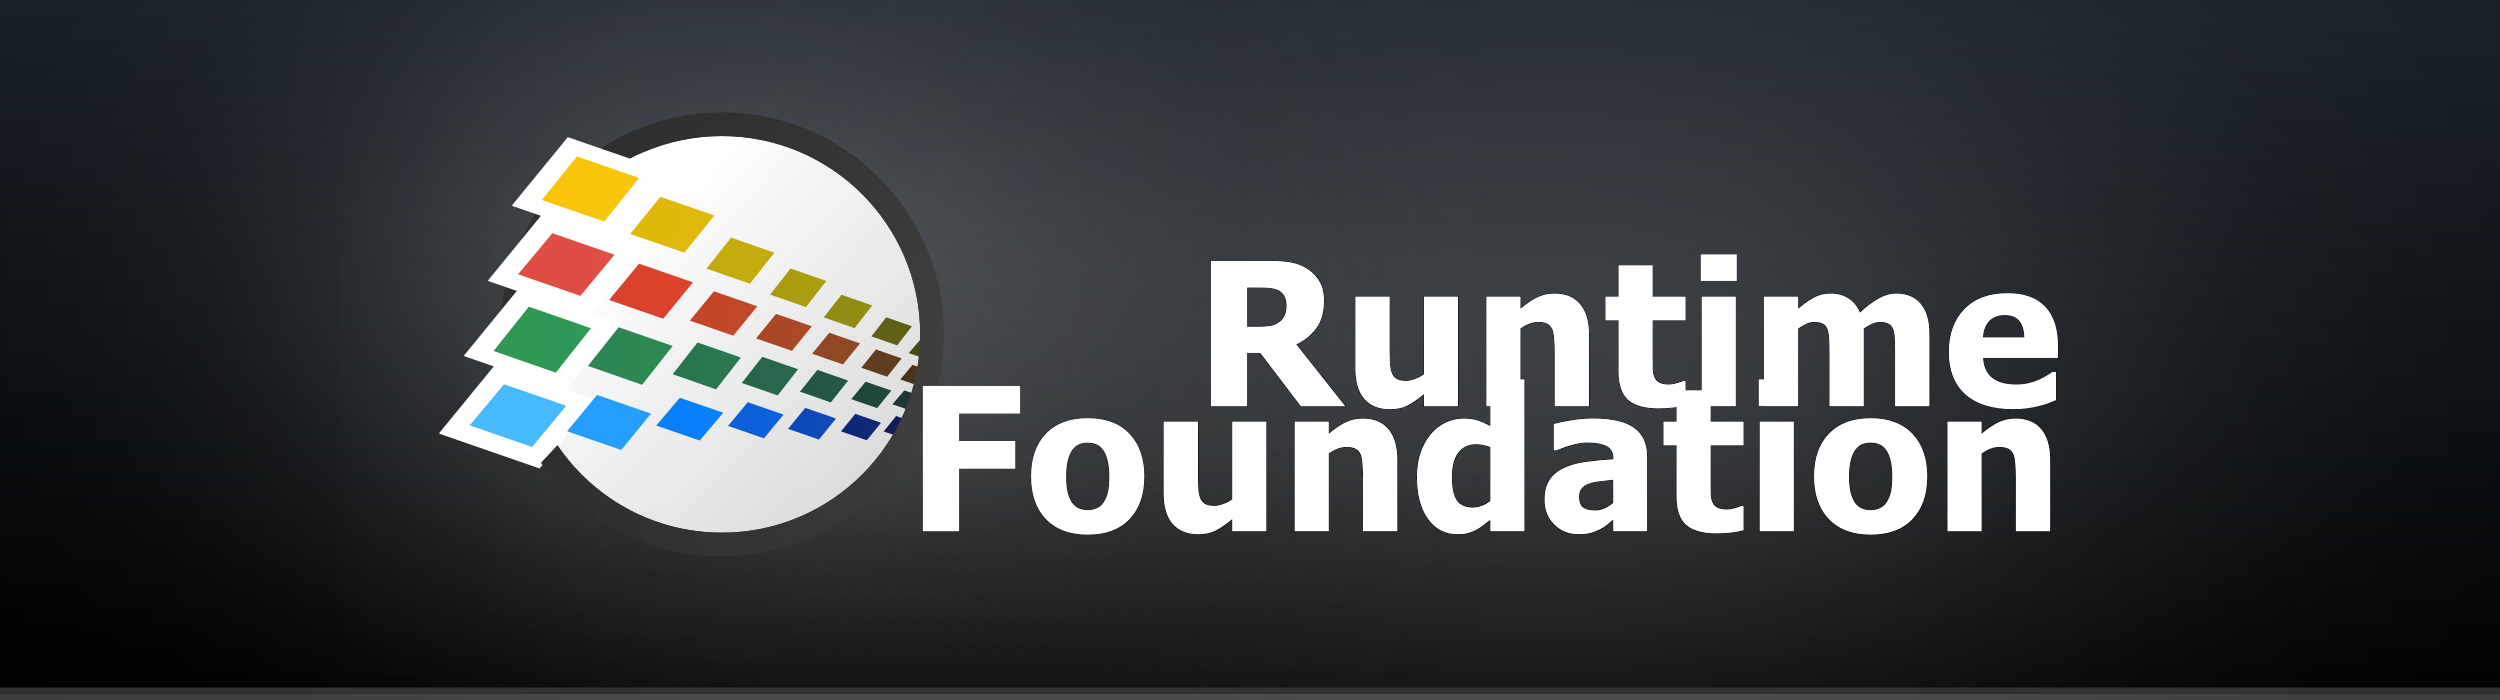
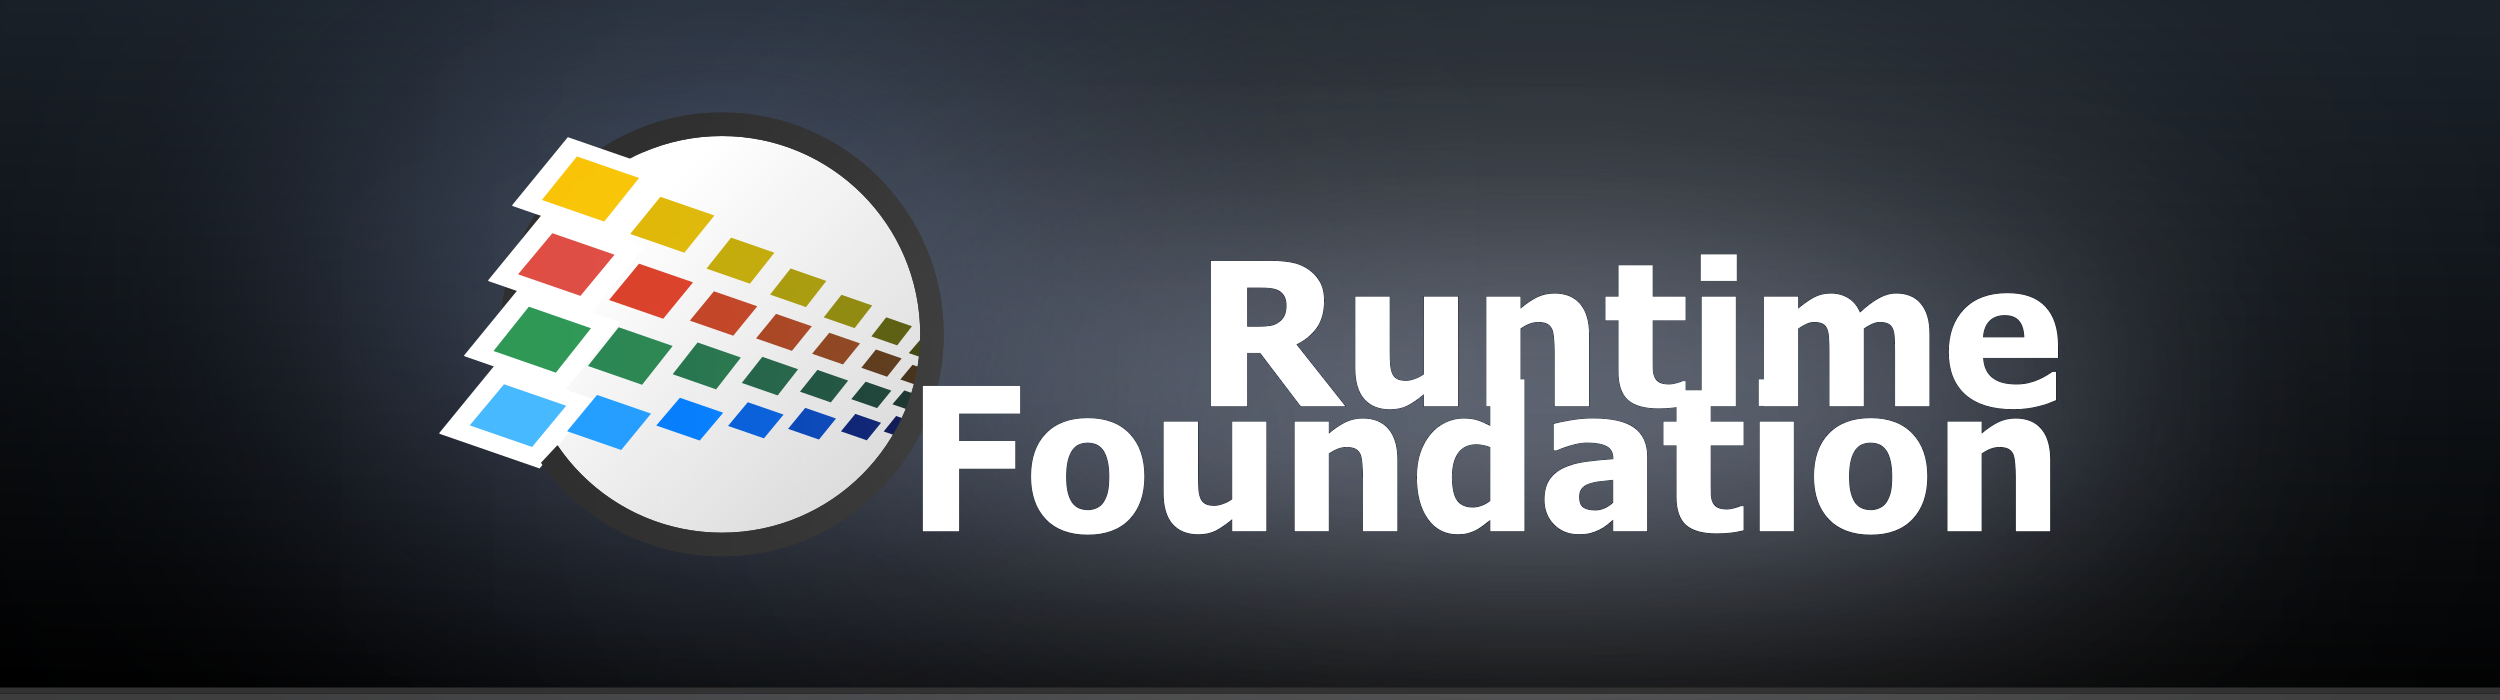
<svg xmlns="http://www.w3.org/2000/svg" width="400" height="112" viewBox="0 0 400 112" fill="none">
  <g clip-path="url(#clip0_240_486)">
    <rect width="400" height="112" fill="black" />
    <rect width="400" height="112" fill="url(#paint0_linear_240_486)" />
    <g filter="url(#filter0_f_240_486)">
-       <ellipse cx="114" cy="46" rx="52" ry="34" fill="white" fill-opacity="0.45" />
+       <ellipse cx="114" cy="46" rx="52" ry="34" fill="#B4CAFF" fill-opacity="0.54" />
+     </g>
+     <g filter="url(#filter1_f_240_486)">
+       <ellipse cx="244.5" cy="66.5" rx="95.5" ry="12.5" fill="#B4CAFF" fill-opacity="0.54" />
    </g>
    <path d="M115.558 19.941C134.124 19.941 149.175 34.99 149.175 53.558C149.175 72.124 134.124 87.175 115.558 87.175C96.993 87.175 81.941 72.124 81.941 53.558C81.941 34.99 96.992 19.941 115.558 19.941Z" fill="url(#paint1_linear_240_486)" />
    <path fill-rule="evenodd" clip-rule="evenodd" d="M115.5 21.766C97.974 21.766 83.77 35.973 83.77 53.498C83.77 71.022 97.974 85.229 115.5 85.229C133.027 85.229 147.23 71.022 147.23 53.499C147.23 35.972 133.026 21.766 115.5 21.766ZM115.5 17.999C135.105 17.999 151 33.891 151 53.499C151 73.104 135.105 88.999 115.5 88.999C95.895 88.999 80 73.104 80 53.499C80 33.891 95.895 17.999 115.5 17.999Z" fill="#2D2D2D" />
    <path d="M87.006 33.966L103.084 39.531L94.154 50.522L78.219 45.002L78.078 44.874L87.006 33.966Z" fill="white" />
    <path d="M90.852 21.947L106.929 27.512L97.999 38.503L82.065 32.984L81.924 32.855L90.852 21.947Z" fill="white" />
    <path d="M141.794 50.77L145.912 52.203L143.546 55.261L139.465 53.84L139.429 53.805L141.794 50.77Z" fill="#525502" />
    <path d="M147.309 54.281L150.828 55.493L148.934 57.713L145.446 56.511L145.415 56.484L147.309 54.281Z" fill="#353901" />
    <path d="M134.629 47.167L139.55 48.879L136.733 52.499L131.856 50.801L131.813 50.76L134.629 47.167Z" fill="#8B8403" />
    <path d="M126.491 42.961L132.216 44.952L128.949 49.135L123.275 47.16L123.225 47.113L126.491 42.961Z" fill="#A79804" />
    <path d="M116.977 38.024L123.908 40.43L119.985 45.393L113.116 43.006L113.056 42.949L116.977 38.024Z" fill="#C2A905" />
    <path d="M92.305 25.033L102.252 28.481L96.67 35.456L86.812 32.036L86.726 31.956L92.305 25.033Z" fill="#F9C406" />
    <path d="M140.146 55.92L144.265 57.35L141.94 60.28L137.858 58.862L137.822 58.829L140.146 55.92Z" fill="#542F0E" />
    <path d="M145.999 58.376L149.517 59.591L147.581 61.94L144.095 60.734L144.064 60.706L145.999 58.376Z" fill="#39230A" />
    <path d="M132.685 53.241L137.608 54.946L134.874 58.31L129.994 56.62L129.951 56.58L132.685 53.241Z" fill="#8A3D17" />
    <path d="M124.167 50.225L129.894 52.208L126.709 56.135L121.033 54.168L120.982 54.122L124.167 50.225Z" fill="#A6401C" />
    <path d="M114.229 46.608L121.163 49.007L117.323 53.713L110.451 51.334L110.39 51.279L114.229 46.608Z" fill="#C14021" />
    <path d="M88.375 37.316L98.325 40.753L92.867 47.343L83.005 43.934L82.918 43.856L88.375 37.316Z" fill="#DF4C42" />
    <path d="M79.188 58.399L95.265 63.964L86.335 74.955L70.401 69.436L70.26 69.307L79.188 58.399Z" fill="white" />
    <path d="M83.16 45.984L99.238 51.549L90.308 62.54L74.374 57.021L74.233 56.892L83.16 45.984Z" fill="white" />
    <path d="M138.498 61.071L142.618 62.497L140.334 65.299L136.251 63.885L136.215 63.852L138.498 61.071Z" fill="#113A2E" />
    <path d="M144.689 62.47L148.208 63.681L146.314 65.901L142.826 64.7L142.795 64.673L144.689 62.47Z" fill="#0C2721" />
    <path d="M130.783 59.185L135.705 60.894L132.93 64.386L128.051 62.692L128.008 62.652L130.783 59.185Z" fill="#174C39" />
    <path d="M121.969 57.093L127.694 59.083L124.427 63.266L118.753 61.292L118.703 61.245L121.969 57.093Z" fill="#1D5F42" />
    <path d="M111.609 54.797L118.539 57.207L114.576 62.298L107.707 59.907L107.647 59.849L111.609 54.797Z" fill="#22724A" />
    <path d="M84.613 49.071L94.558 52.523L88.936 59.626L79.079 56.202L78.993 56.121L84.613 49.071Z" fill="#2D9754" />
    <path d="M136.849 66.222L140.969 67.648L138.686 70.45L134.602 69.036L134.566 69.003L136.849 66.222Z" fill="#00186E" />
    <path d="M143.379 66.564L146.895 67.784L144.919 70.26L141.434 69.05L141.403 69.022L143.379 66.564Z" fill="#000B4B" />
    <path d="M128.839 65.261L133.762 66.965L131.028 70.329L126.148 68.639L126.105 68.6L128.839 65.261Z" fill="#0040B5" />
    <path d="M119.644 64.357L125.373 66.336L122.229 70.135L116.551 68.172L116.501 68.127L119.644 64.357Z" fill="#005BD9" />
    <path d="M108.778 63.646L115.714 66.037L111.956 70.487L105.081 68.115L105.02 68.061L108.778 63.646Z" fill="#007BFD" />
    <path d="M80.641 61.486L90.591 64.922L85.133 71.513L75.271 68.105L75.184 68.026L80.641 61.486Z" fill="#45B8FF" />
    <path d="M105.666 31.492L114.308 34.485L109.494 40.434L100.93 37.466L100.854 37.397L105.666 31.492Z" fill="#DEB705" />
    <path d="M102.243 42.191L110.886 45.179L106.114 51L97.548 48.036L97.472 47.968L102.243 42.191Z" fill="#DA3E27" />
    <path d="M98.989 52.36L107.628 55.36L102.733 61.566L94.171 58.59L94.096 58.519L98.989 52.36Z" fill="#288550" />
    <path d="M95.524 63.191L104.166 66.179L99.394 72L90.828 69.036L90.752 68.968L95.524 63.191Z" fill="#219CFF" />
    <path fill-rule="evenodd" clip-rule="evenodd" d="M103.71 20.004C107.399 18.705 111.367 17.999 115.5 17.999C135.106 17.999 151 33.891 151 53.499C151 73.104 135.106 88.999 115.5 88.999C103.553 88.999 92.984 83.097 86.55 74.049L89.181 71.227C94.882 79.674 104.542 85.229 115.5 85.229C133.027 85.229 147.231 71.022 147.231 53.499C147.231 35.972 133.026 21.766 115.5 21.766C111.012 21.766 106.742 22.697 102.872 24.378L103.71 20.004Z" fill="#2D2D2D" />
-     <g filter="url(#filter1_d_240_486)">
+     <g filter="url(#filter2_d_240_486)">
      <path d="M215.252 65H208.127L201.643 56.469H199.549V65H193.736V41.734H203.096C204.387 41.734 205.512 41.818 206.471 41.984C207.429 42.141 208.314 42.474 209.127 42.984C209.96 43.516 210.622 44.193 211.111 45.016C211.601 45.828 211.846 46.865 211.846 48.125C211.846 49.906 211.445 51.354 210.643 52.469C209.84 53.573 208.768 54.453 207.424 55.109L215.252 65ZM205.846 48.859C205.846 48.276 205.731 47.776 205.502 47.359C205.283 46.932 204.913 46.604 204.393 46.375C204.028 46.219 203.622 46.12 203.174 46.078C202.726 46.036 202.169 46.016 201.502 46.016H199.549V52.281H201.221C202.033 52.281 202.721 52.234 203.283 52.141C203.856 52.036 204.34 51.823 204.736 51.5C205.111 51.208 205.387 50.859 205.564 50.453C205.752 50.047 205.846 49.516 205.846 48.859ZM233.291 65H227.822V63.062C226.874 63.854 226.004 64.458 225.213 64.875C224.421 65.281 223.478 65.484 222.384 65.484C220.645 65.484 219.285 64.938 218.306 63.844C217.338 62.74 216.853 61.083 216.853 58.875V47.453H222.353V56.156C222.353 57.062 222.374 57.802 222.416 58.375C222.468 58.948 222.582 59.432 222.759 59.828C222.926 60.193 223.181 60.469 223.525 60.656C223.879 60.844 224.369 60.938 224.994 60.938C225.379 60.938 225.832 60.844 226.353 60.656C226.884 60.469 227.374 60.214 227.822 59.891V47.453H233.291V65ZM254.251 65H248.751V56.297C248.751 55.589 248.72 54.885 248.658 54.188C248.605 53.479 248.501 52.958 248.345 52.625C248.158 52.229 247.887 51.948 247.533 51.781C247.178 51.604 246.704 51.516 246.111 51.516C245.663 51.516 245.21 51.599 244.751 51.766C244.293 51.932 243.803 52.198 243.283 52.562V65H237.814V47.453H243.283V49.391C244.178 48.63 245.048 48.036 245.892 47.609C246.746 47.182 247.689 46.969 248.72 46.969C250.512 46.969 251.881 47.536 252.829 48.672C253.777 49.797 254.251 51.432 254.251 53.578V65ZM265.353 65.344C263.123 65.344 261.498 64.885 260.478 63.969C259.467 63.052 258.962 61.552 258.962 59.469V51.266H256.868V47.453H258.962V42.438H264.431V47.453H269.696V51.266H264.431V57.484C264.431 58.099 264.436 58.635 264.446 59.094C264.457 59.552 264.54 59.964 264.696 60.328C264.842 60.693 265.097 60.984 265.462 61.203C265.837 61.411 266.379 61.516 267.087 61.516C267.379 61.516 267.759 61.453 268.228 61.328C268.707 61.203 269.04 61.089 269.228 60.984H269.696V64.844C269.103 65 268.472 65.12 267.806 65.203C267.139 65.297 266.321 65.344 265.353 65.344ZM277.735 65H272.266V47.453H277.735V65ZM277.891 44.953H272.11V40.688H277.891V44.953ZM303.211 65V56.234C303.211 55.37 303.196 54.641 303.164 54.047C303.133 53.453 303.039 52.969 302.883 52.594C302.727 52.219 302.482 51.948 302.149 51.781C301.826 51.604 301.367 51.516 300.774 51.516C300.357 51.516 299.946 51.609 299.539 51.797C299.133 51.974 298.69 52.229 298.211 52.562V65H292.711V56.234C292.711 55.38 292.69 54.656 292.649 54.062C292.617 53.458 292.524 52.969 292.367 52.594C292.211 52.219 291.966 51.948 291.633 51.781C291.31 51.604 290.857 51.516 290.274 51.516C289.826 51.516 289.388 51.62 288.961 51.828C288.534 52.036 288.117 52.281 287.711 52.562V65H282.242V47.453H287.711V49.391C288.607 48.63 289.451 48.036 290.242 47.609C291.034 47.182 291.925 46.969 292.914 46.969C293.987 46.969 294.93 47.224 295.742 47.734C296.555 48.245 297.175 49.005 297.602 50.016C298.654 49.036 299.644 48.286 300.571 47.766C301.508 47.234 302.456 46.969 303.414 46.969C304.227 46.969 304.956 47.099 305.602 47.359C306.248 47.62 306.795 48.01 307.242 48.531C307.732 49.094 308.097 49.766 308.336 50.547C308.586 51.318 308.711 52.328 308.711 53.578V65H303.211ZM322.078 65.469C318.766 65.469 316.224 64.677 314.453 63.094C312.693 61.51 311.812 59.255 311.812 56.328C311.812 53.464 312.635 51.177 314.281 49.469C315.927 47.76 318.229 46.906 321.188 46.906C323.875 46.906 325.896 47.63 327.25 49.078C328.604 50.526 329.281 52.599 329.281 55.297V57.266H317.297C317.349 58.078 317.521 58.76 317.812 59.312C318.104 59.854 318.49 60.286 318.969 60.609C319.438 60.932 319.984 61.167 320.609 61.312C321.234 61.448 321.917 61.516 322.656 61.516C323.292 61.516 323.917 61.448 324.531 61.312C325.146 61.167 325.708 60.979 326.219 60.75C326.667 60.552 327.078 60.339 327.453 60.109C327.839 59.88 328.151 59.677 328.391 59.5H328.969V64.016C328.521 64.193 328.109 64.359 327.734 64.516C327.37 64.662 326.865 64.812 326.219 64.969C325.625 65.125 325.01 65.245 324.375 65.328C323.75 65.422 322.984 65.469 322.078 65.469ZM323.891 53.969C323.859 52.812 323.589 51.932 323.078 51.328C322.578 50.724 321.807 50.422 320.766 50.422C319.703 50.422 318.87 50.74 318.266 51.375C317.672 52.01 317.344 52.875 317.281 53.969H323.891ZM163.229 66.172H153.464V70.562H162.448V75H153.464V85H147.651V61.734H163.229V66.172ZM183.096 76.234C183.096 79.12 182.305 81.396 180.721 83.062C179.148 84.719 176.919 85.547 174.034 85.547C171.169 85.547 168.94 84.719 167.346 83.062C165.763 81.396 164.971 79.12 164.971 76.234C164.971 73.318 165.763 71.037 167.346 69.391C168.94 67.734 171.169 66.906 174.034 66.906C176.909 66.906 179.138 67.74 180.721 69.406C182.305 71.062 183.096 73.338 183.096 76.234ZM177.487 76.266C177.487 75.224 177.398 74.359 177.221 73.672C177.055 72.974 176.82 72.417 176.518 72C176.195 71.562 175.831 71.26 175.424 71.094C175.018 70.917 174.555 70.828 174.034 70.828C173.544 70.828 173.101 70.906 172.706 71.062C172.31 71.208 171.945 71.495 171.612 71.922C171.299 72.328 171.049 72.885 170.862 73.594C170.674 74.302 170.581 75.193 170.581 76.266C170.581 77.338 170.669 78.208 170.846 78.875C171.023 79.531 171.252 80.057 171.534 80.453C171.825 80.859 172.19 81.156 172.627 81.344C173.065 81.531 173.549 81.625 174.081 81.625C174.518 81.625 174.961 81.531 175.409 81.344C175.867 81.156 176.232 80.875 176.502 80.5C176.825 80.052 177.07 79.516 177.237 78.891C177.404 78.255 177.487 77.38 177.487 76.266ZM202.619 85H197.151V83.062C196.203 83.854 195.333 84.458 194.541 84.875C193.75 85.281 192.807 85.484 191.713 85.484C189.974 85.484 188.614 84.938 187.635 83.844C186.666 82.74 186.182 81.083 186.182 78.875V67.453H191.682V76.156C191.682 77.062 191.703 77.802 191.744 78.375C191.796 78.948 191.911 79.432 192.088 79.828C192.255 80.193 192.51 80.469 192.854 80.656C193.208 80.844 193.697 80.938 194.322 80.938C194.708 80.938 195.161 80.844 195.682 80.656C196.213 80.469 196.703 80.213 197.151 79.891V67.453H202.619V85ZM223.58 85H218.08V76.297C218.08 75.588 218.049 74.885 217.986 74.188C217.934 73.479 217.83 72.958 217.674 72.625C217.486 72.229 217.215 71.948 216.861 71.781C216.507 71.604 216.033 71.516 215.439 71.516C214.991 71.516 214.538 71.599 214.08 71.766C213.622 71.932 213.132 72.198 212.611 72.562V85H207.142V67.453H212.611V69.391C213.507 68.63 214.377 68.037 215.221 67.609C216.075 67.182 217.017 66.969 218.049 66.969C219.84 66.969 221.21 67.537 222.158 68.672C223.106 69.797 223.58 71.432 223.58 73.578V85ZM243.916 85H238.447V83.172C238.093 83.463 237.686 83.776 237.228 84.109C236.78 84.443 236.384 84.693 236.041 84.859C235.603 85.068 235.171 85.224 234.744 85.328C234.317 85.432 233.806 85.484 233.212 85.484C231.212 85.484 229.629 84.656 228.462 83C227.296 81.344 226.712 79.13 226.712 76.359C226.712 74.828 226.91 73.5 227.306 72.375C227.702 71.25 228.249 70.271 228.947 69.438C229.582 68.677 230.353 68.078 231.259 67.641C232.166 67.193 233.124 66.969 234.134 66.969C235.051 66.969 235.801 67.068 236.384 67.266C236.978 67.453 237.666 67.75 238.447 68.156V60.688H243.916V85ZM238.447 80.156V71.547C238.176 71.412 237.822 71.302 237.384 71.219C236.947 71.125 236.572 71.078 236.259 71.078C234.947 71.078 233.957 71.537 233.291 72.453C232.634 73.37 232.306 74.651 232.306 76.297C232.306 78.026 232.567 79.276 233.087 80.047C233.619 80.818 234.473 81.203 235.65 81.203C236.129 81.203 236.614 81.109 237.103 80.922C237.593 80.734 238.041 80.479 238.447 80.156ZM258.111 80.422V76.766C257.184 76.859 256.434 76.943 255.861 77.016C255.288 77.078 254.725 77.208 254.173 77.406C253.694 77.573 253.319 77.828 253.048 78.172C252.788 78.505 252.658 78.953 252.658 79.516C252.658 80.338 252.876 80.906 253.314 81.219C253.762 81.521 254.418 81.672 255.283 81.672C255.762 81.672 256.251 81.562 256.751 81.344C257.251 81.125 257.704 80.818 258.111 80.422ZM258.111 83.141C257.736 83.453 257.397 83.734 257.095 83.984C256.803 84.234 256.408 84.484 255.908 84.734C255.418 84.974 254.939 85.156 254.47 85.281C254.012 85.406 253.366 85.469 252.533 85.469C250.98 85.469 249.689 84.948 248.658 83.906C247.637 82.865 247.126 81.552 247.126 79.969C247.126 78.667 247.387 77.615 247.908 76.812C248.428 76.01 249.178 75.375 250.158 74.906C251.147 74.427 252.329 74.094 253.704 73.906C255.079 73.719 256.559 73.573 258.142 73.469V73.375C258.142 72.406 257.783 71.74 257.064 71.375C256.355 71 255.288 70.812 253.861 70.812C253.215 70.812 252.46 70.932 251.595 71.172C250.73 71.401 249.887 71.698 249.064 72.062H248.595V67.828C249.137 67.672 250.012 67.49 251.22 67.281C252.428 67.062 253.647 66.953 254.876 66.953C257.897 66.953 260.095 67.458 261.47 68.469C262.855 69.469 263.548 71 263.548 73.062V85H258.111V83.141ZM274.634 85.344C272.405 85.344 270.78 84.885 269.759 83.969C268.748 83.052 268.243 81.552 268.243 79.469V71.266H266.149V67.453H268.243V62.438H273.712V67.453H278.977V71.266H273.712V77.484C273.712 78.099 273.717 78.635 273.727 79.094C273.738 79.552 273.821 79.963 273.977 80.328C274.123 80.693 274.379 80.984 274.743 81.203C275.118 81.412 275.66 81.516 276.368 81.516C276.66 81.516 277.04 81.453 277.509 81.328C277.988 81.203 278.321 81.088 278.509 80.984H278.977V84.844C278.384 85 277.754 85.12 277.087 85.203C276.42 85.297 275.602 85.344 274.634 85.344ZM287.016 85H281.548V67.453H287.016V85ZM287.173 64.953H281.391V60.688H287.173V64.953ZM308.367 76.234C308.367 79.12 307.576 81.396 305.992 83.062C304.42 84.719 302.19 85.547 299.305 85.547C296.44 85.547 294.211 84.719 292.617 83.062C291.034 81.396 290.242 79.12 290.242 76.234C290.242 73.318 291.034 71.037 292.617 69.391C294.211 67.734 296.44 66.906 299.305 66.906C302.18 66.906 304.409 67.74 305.992 69.406C307.576 71.062 308.367 73.338 308.367 76.234ZM302.758 76.266C302.758 75.224 302.67 74.359 302.492 73.672C302.326 72.974 302.091 72.417 301.789 72C301.466 71.562 301.102 71.26 300.696 71.094C300.289 70.917 299.826 70.828 299.305 70.828C298.815 70.828 298.373 70.906 297.977 71.062C297.581 71.208 297.216 71.495 296.883 71.922C296.571 72.328 296.321 72.885 296.133 73.594C295.946 74.302 295.852 75.193 295.852 76.266C295.852 77.338 295.94 78.208 296.117 78.875C296.295 79.531 296.524 80.057 296.805 80.453C297.097 80.859 297.461 81.156 297.899 81.344C298.336 81.531 298.821 81.625 299.352 81.625C299.789 81.625 300.232 81.531 300.68 81.344C301.138 81.156 301.503 80.875 301.774 80.5C302.097 80.052 302.341 79.516 302.508 78.891C302.675 78.255 302.758 77.38 302.758 76.266ZM328.031 85H322.531V76.297C322.531 75.588 322.5 74.885 322.438 74.188C322.385 73.479 322.281 72.958 322.125 72.625C321.938 72.229 321.667 71.948 321.312 71.781C320.958 71.604 320.484 71.516 319.891 71.516C319.443 71.516 318.99 71.599 318.531 71.766C318.073 71.932 317.583 72.198 317.062 72.562V85H311.594V67.453H317.062V69.391C317.958 68.63 318.828 68.037 319.672 67.609C320.526 67.182 321.469 66.969 322.5 66.969C324.292 66.969 325.661 67.537 326.609 68.672C327.557 69.797 328.031 71.432 328.031 73.578V85Z" fill="white" />
    </g>
    <line y1="111.5" x2="400" y2="111.5" stroke="white" stroke-opacity="0.24" />
    <line y1="110.5" x2="400" y2="110.5" stroke="#323232" />
  </g>
  <defs>
    <filter id="filter0_f_240_486" x="-8" y="-58" width="244" height="208" filterUnits="userSpaceOnUse" color-interpolation-filters="sRGB">
      <feFlood flood-opacity="0" result="BackgroundImageFix" />
      <feBlend mode="normal" in="SourceGraphic" in2="BackgroundImageFix" result="shape" />
      <feGaussianBlur stdDeviation="35" result="effect1_foregroundBlur_240_486" />
    </filter>
-     <filter id="filter1_d_240_486" x="-82.349" y="-189.312" width="631.63" height="494.859" filterUnits="userSpaceOnUse" color-interpolation-filters="sRGB">
+     <filter id="filter1_f_240_486" x="108.9" y="13.9" width="271.2" height="105.2" filterUnits="userSpaceOnUse" color-interpolation-filters="sRGB">
+       <feFlood flood-opacity="0" result="BackgroundImageFix" />
+       <feBlend mode="normal" in="SourceGraphic" in2="BackgroundImageFix" result="shape" />
+       <feGaussianBlur stdDeviation="20.05" result="effect1_foregroundBlur_240_486" />
+     </filter>
+     <filter id="filter2_d_240_486" x="-82.349" y="-189.312" width="631.63" height="494.859" filterUnits="userSpaceOnUse" color-interpolation-filters="sRGB">
      <feFlood flood-opacity="0" result="BackgroundImageFix" />
      <feColorMatrix in="SourceAlpha" type="matrix" values="0 0 0 0 0 0 0 0 0 0 0 0 0 0 0 0 0 0 127 0" result="hardAlpha" />
      <feOffset dx="-5" dy="-5" />
      <feGaussianBlur stdDeviation="112.5" />
      <feComposite in2="hardAlpha" operator="out" />
      <feColorMatrix type="matrix" values="0 0 0 0 1 0 0 0 0 1 0 0 0 0 1 0 0 0 1 0" />
      <feBlend mode="normal" in2="BackgroundImageFix" result="effect1_dropShadow_240_486" />
      <feBlend mode="normal" in="SourceGraphic" in2="effect1_dropShadow_240_486" result="shape" />
    </filter>
    <linearGradient id="paint0_linear_240_486" x1="182.5" y1="-1.85668e-06" x2="180.5" y2="112" gradientUnits="userSpaceOnUse">
      <stop stop-color="#192028" />
      <stop offset="1" />
    </linearGradient>
    <linearGradient id="paint1_linear_240_486" x1="98.765" y1="38.709" x2="151.75" y2="89.839" gradientUnits="userSpaceOnUse">
      <stop stop-color="white" />
      <stop offset="1" stop-color="#CDCDCD" />
    </linearGradient>
    <clipPath id="clip0_240_486">
      <rect width="400" height="112" fill="white" />
    </clipPath>
  </defs>
</svg>
